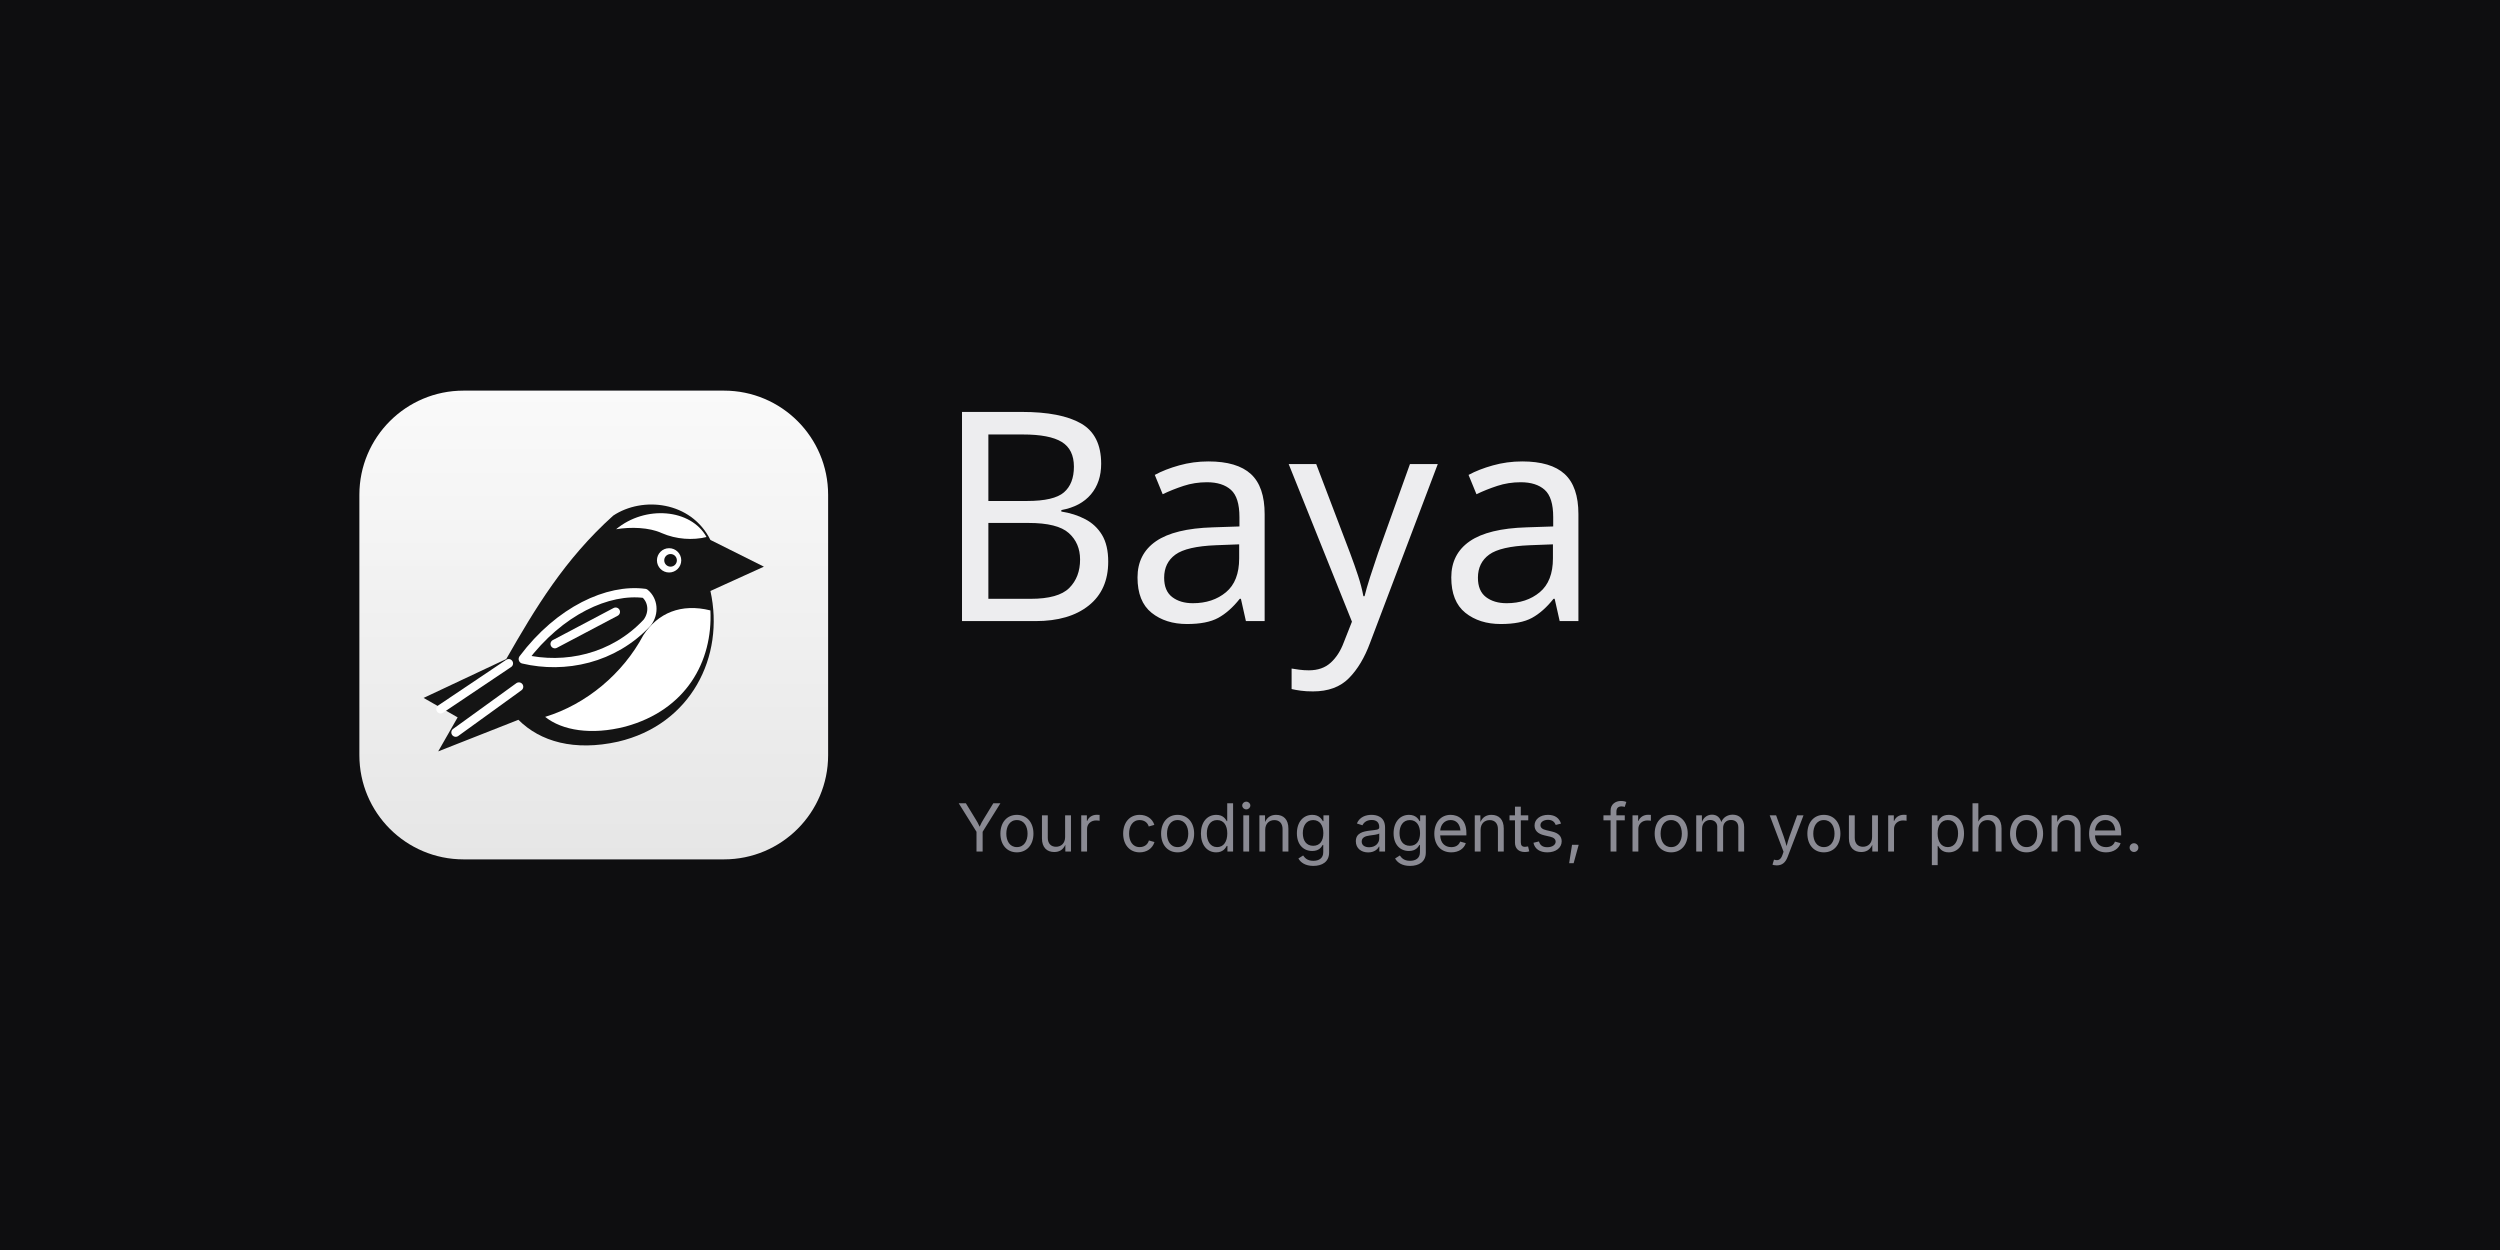
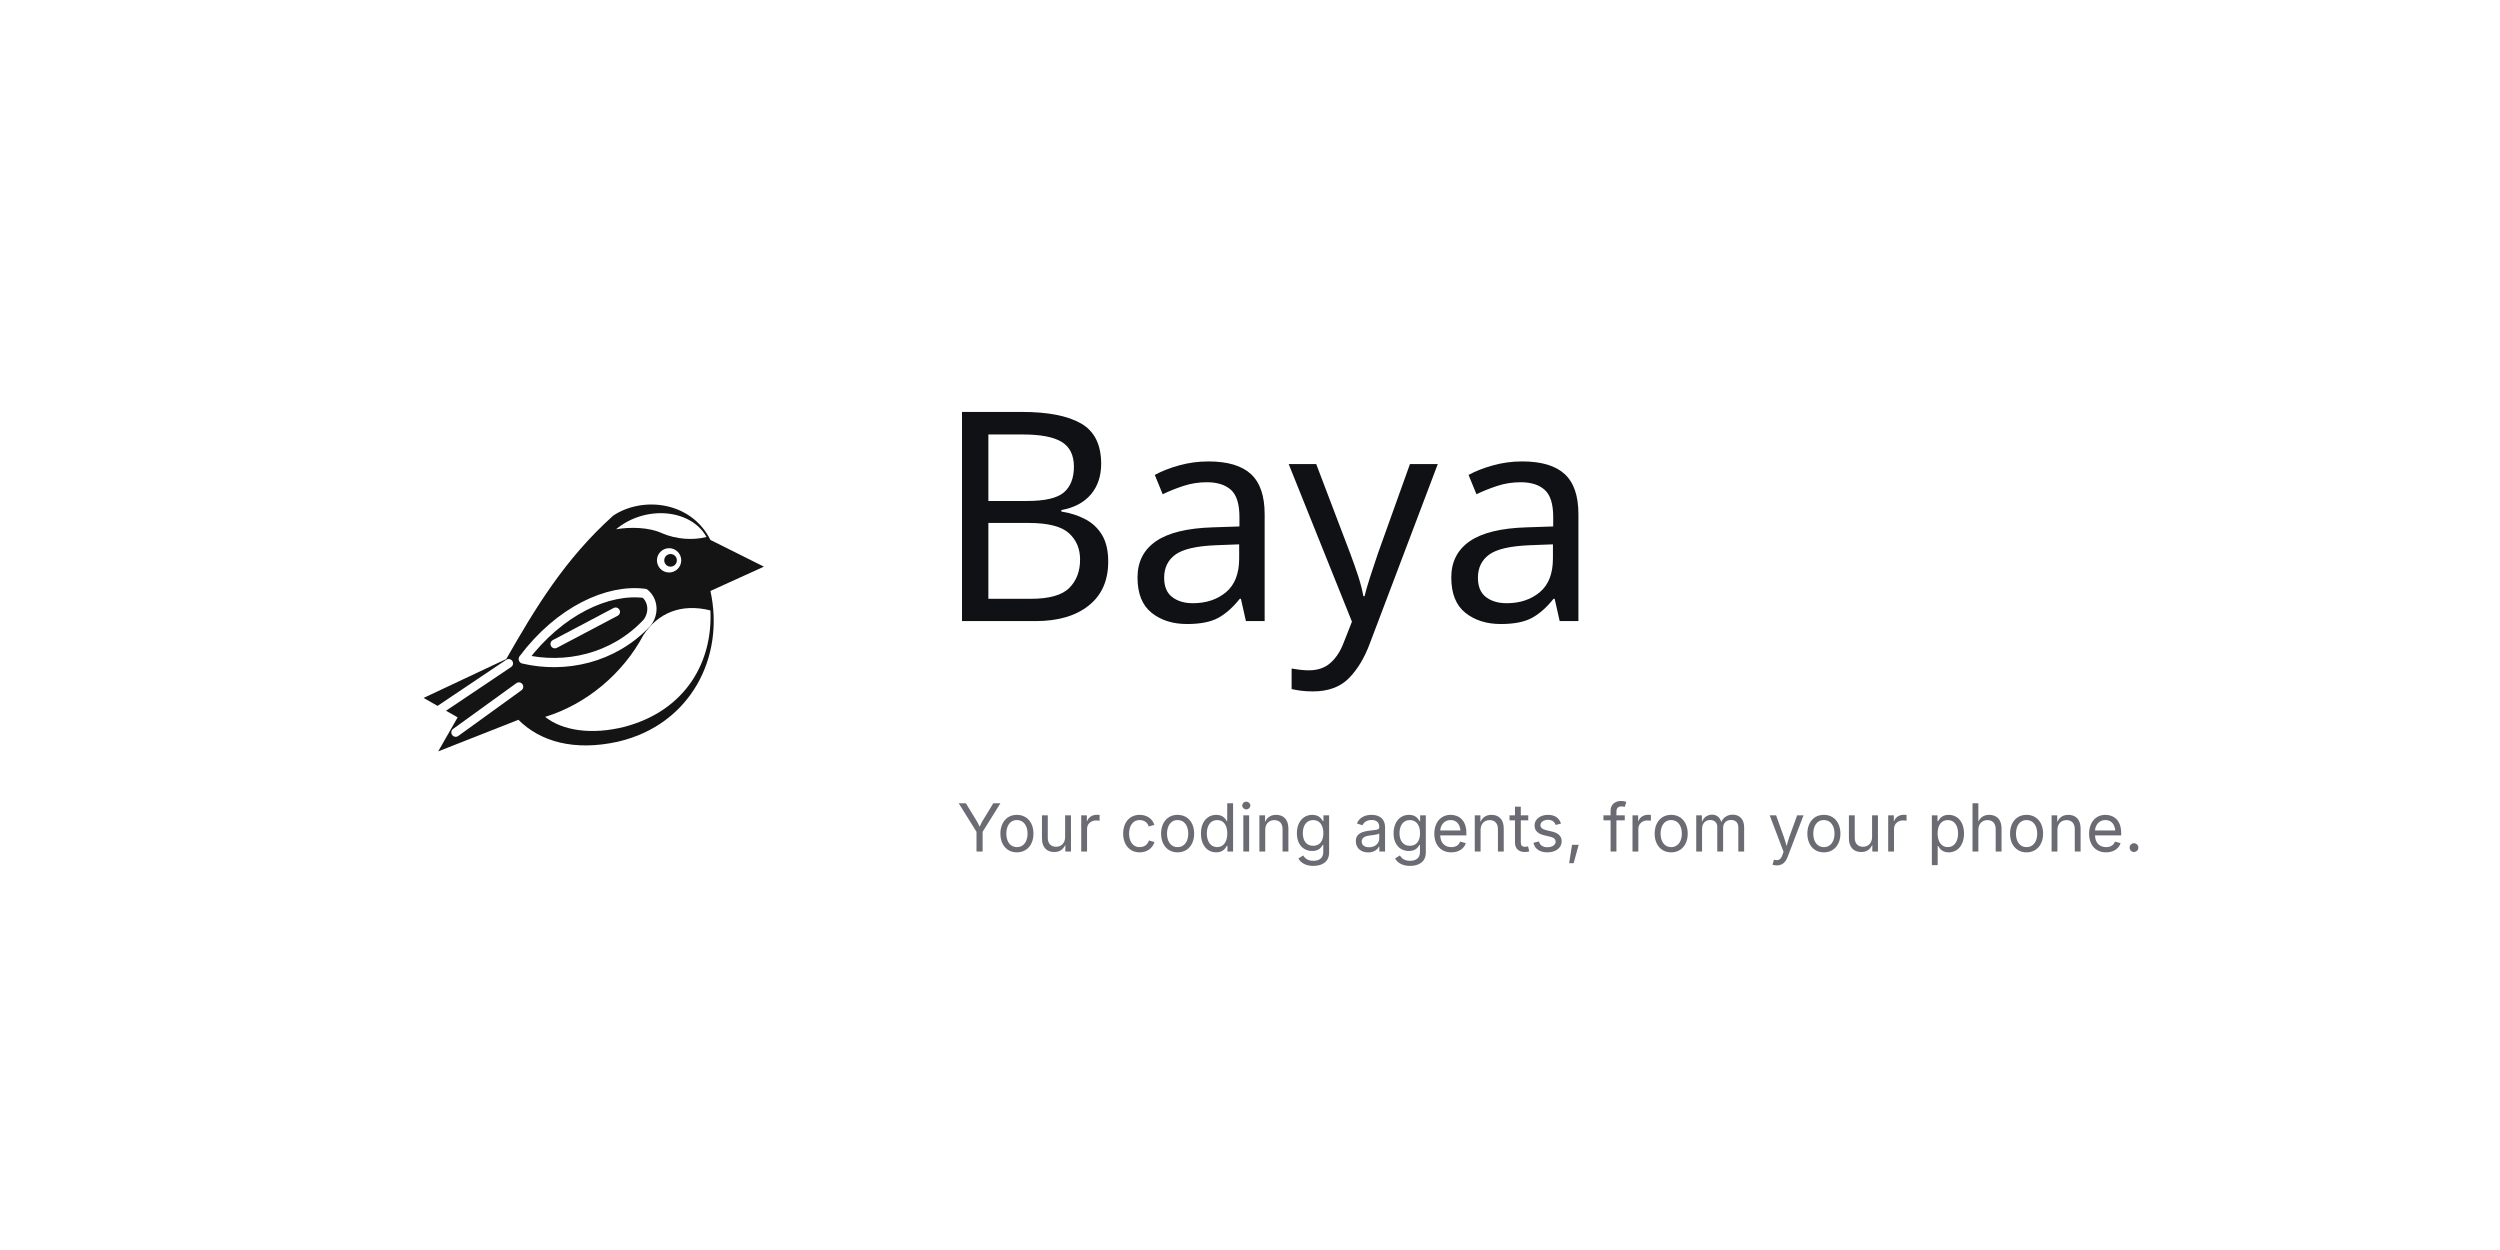
<svg xmlns="http://www.w3.org/2000/svg" viewBox="0 0 1280 640">
-   <rect width="1280" height="640" fill="#0E0E10" />
-   <svg x="184" y="200" width="240" height="240" viewBox="0 0 108 108">
-     <defs>
-       <linearGradient id="tile" x1="0" y1="0" x2="0" y2="108" gradientUnits="userSpaceOnUse">
-         <stop offset="0" stop-color="#FAFAFA" />
-         <stop offset="1" stop-color="#E6E6E6" />
-       </linearGradient>
-     </defs>
-     <rect width="108" height="108" rx="24" fill="url(#tile)" />
+   <rect width="1280" height="640" fill="#FFFFFF" />
+   <g transform="translate(184 200) scale(2.2222)">
    <g transform="translate(54 54) scale(1.12) translate(-56 -53.5)">
      <path d="M60 31C66 27 76 28 80 36L91 41.5L80 46.5C83 60 76 74 61 77.5C52 79.5 45 77.5 40.5 73L24 79.5L28 72.5L21 68.5L38 60.5C44 50 50 40 60 31Z" fill="#141414" />
      <path d="M80 50.5C80.5 61 75 71 62.5 74.4C55.5 76.2 49.5 75.2 46 72.4C54.5 69.8 62 63.5 66.2 55.6C69.2 51 74 49 80 50.5Z" fill="#FFFFFF" />
      <path d="M79.2 35.4C76 29.6 66.6 28.8 60.6 33.8C63.6 33.3 67.4 33.4 70 34.6C73 35.9 76.4 36.1 79.2 35.4Z" fill="#FFFFFF" />
      <path d="M66.5 47C59 46 49 50.5 41.5 60.5C50 62.5 60 60.5 67 53C68.5 51 68.2 48.4 66.5 47Z" fill="#141414" stroke="#FFFFFF" stroke-width="1.9" stroke-linejoin="round" />
      <g stroke="#FFFFFF" stroke-width="1.8" stroke-linecap="round" fill="none">
        <path d="M48 57.4L60.5 50.8" />
        <path d="M38.5 61.4L24.5 70.8" />
        <path d="M40.6 66.2L27.6 75.6" />
      </g>
      <circle cx="71.5" cy="40.2" r="2.5" fill="#FFFFFF" />
      <circle cx="71.8" cy="40.2" r="1.3" fill="#141414" />
    </g>
-   </svg>
-   <text x="478" y="318" fill="#EDEDEF" font-family="Pinyon Script" font-size="150">Baya</text>
-   <text x="490" y="436" fill="#8A8A93" font-family="Inter" font-size="34">
+   </g>
+   <text x="478" y="318" fill="#0F1115" font-family="Pinyon Script" font-size="150">Baya</text>
+   <text x="490" y="436" fill="#6B6B73" font-family="Inter" font-size="34">
    Your coding agents, from your phone.</text>
</svg>
